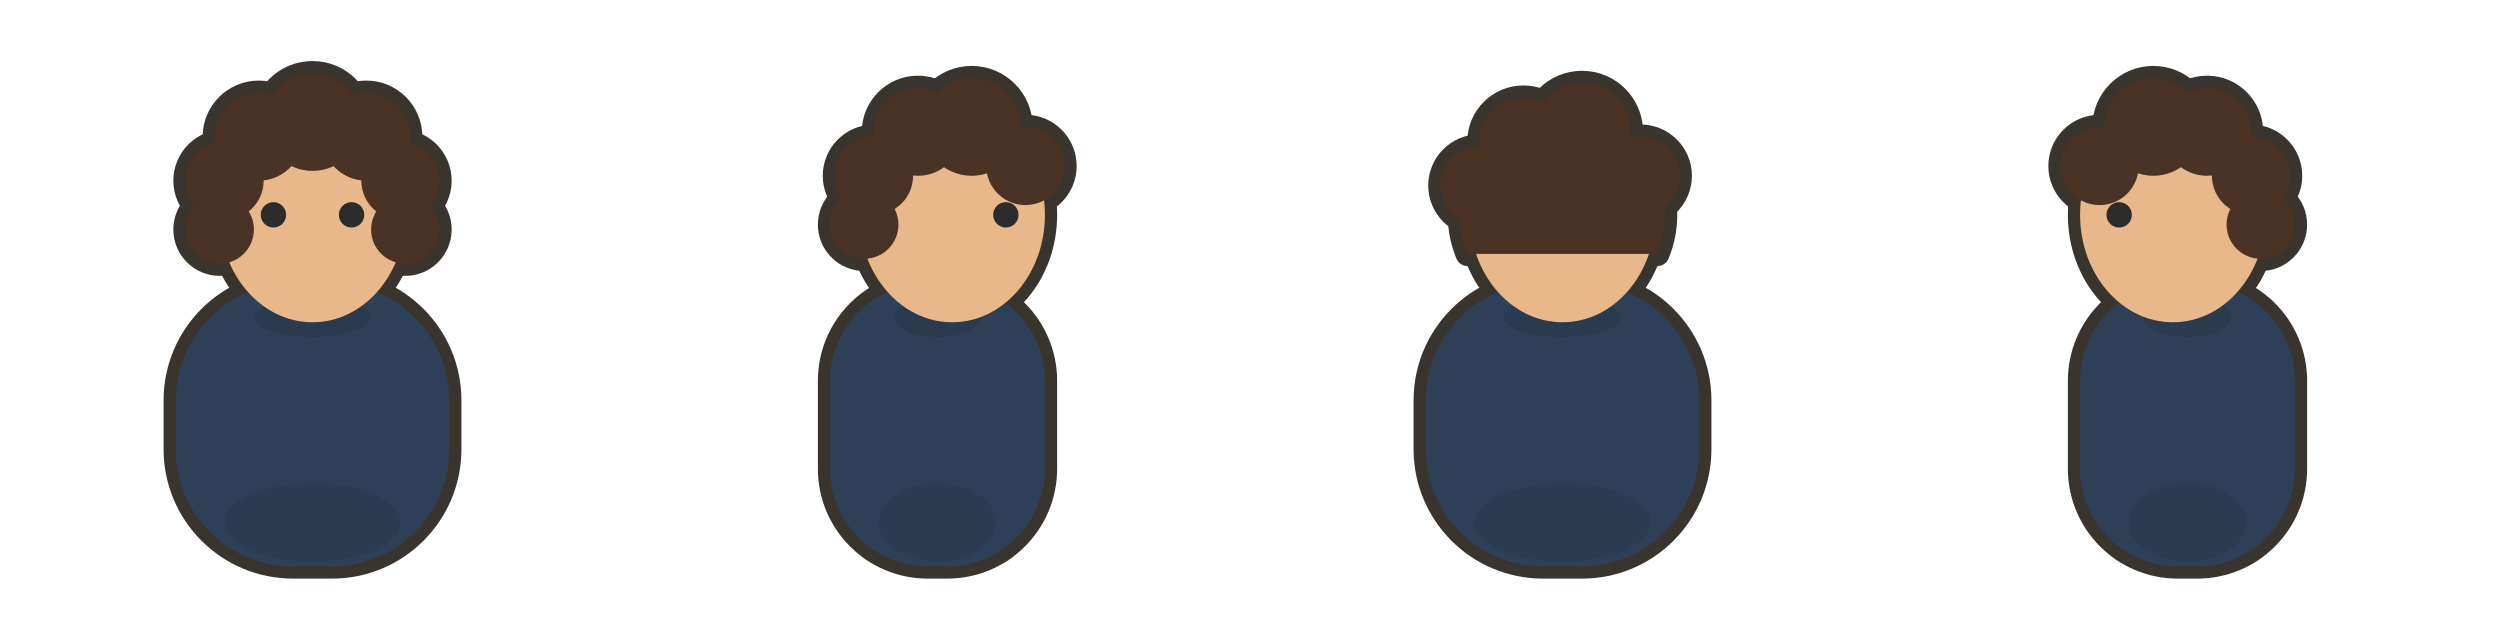
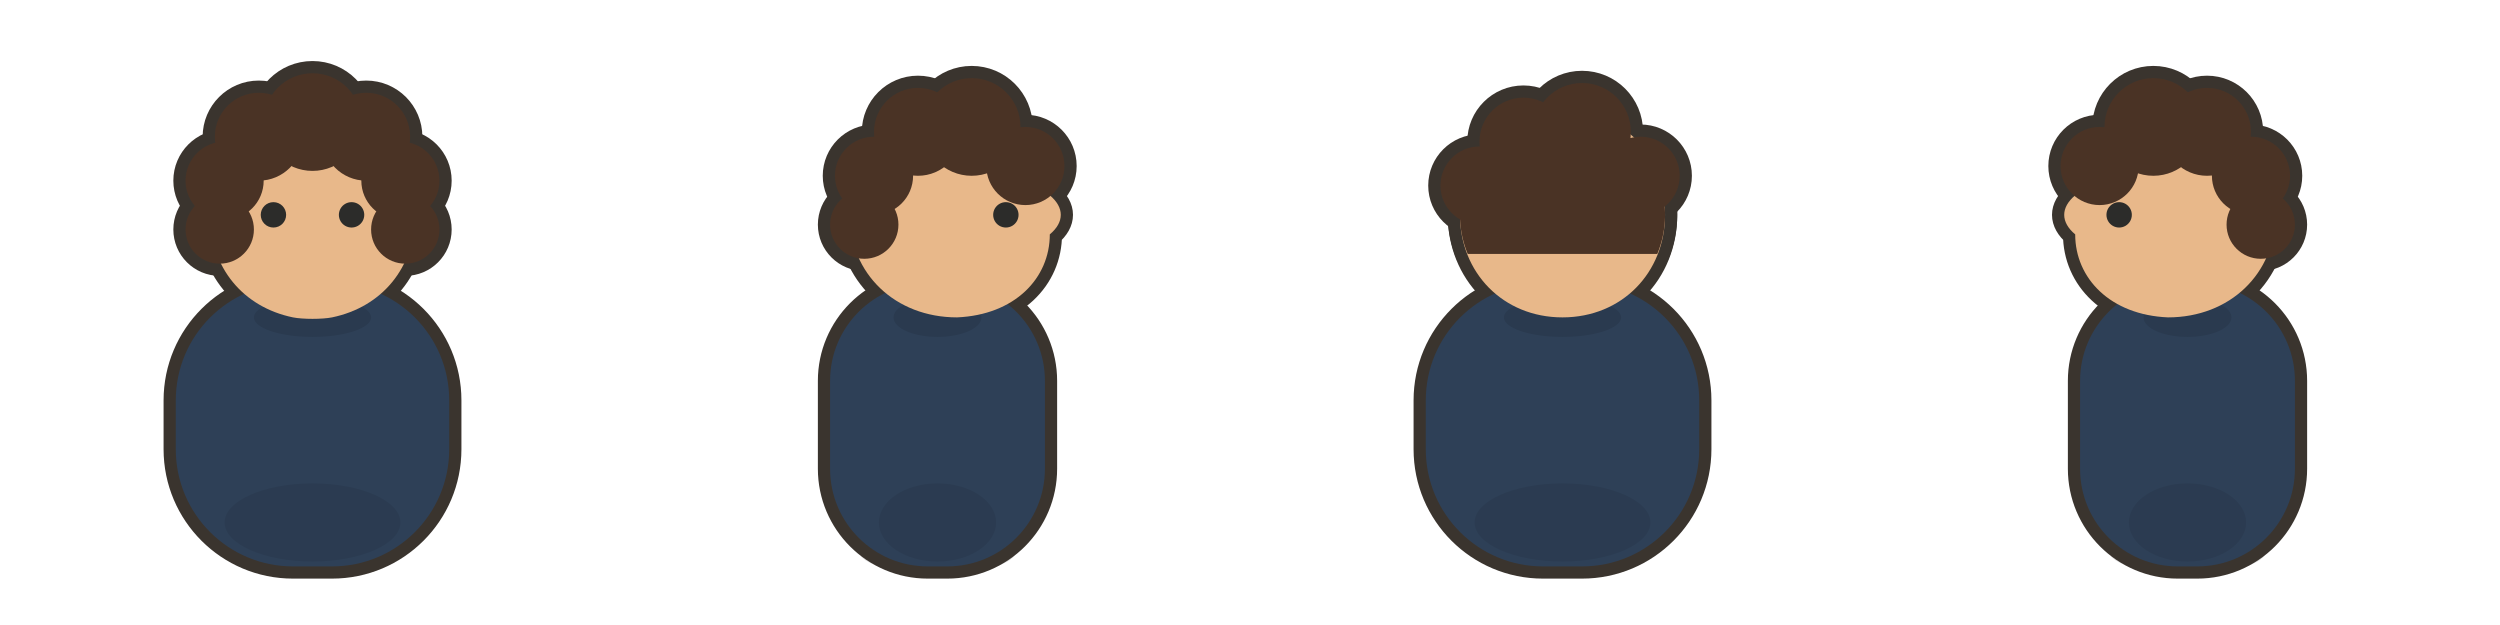
<svg xmlns="http://www.w3.org/2000/svg" viewBox="0 0 512 128" width="512" height="128">
  <g transform="translate(0 0)">
    <path d="M 48 113 a 16 4.5 0 1 0 32 0 a 16 4.5 0 1 0 -32 0 Z" fill="#000000" opacity="0.12" />
    <g transform="translate(64 0) scale(1 1) translate(-64 0)">
      <g transform="translate(64 87)">
        <path d="M -4 -29 h 8 a 24 24 0 0 1 24 24 v 10 a 24 24 0 0 1 -24 24 h -8 a 24 24 0 0 1 -24 -24 v -10 a 24 24 0 0 1 24 -24 Z" fill="#3A342E" stroke="#3A342E" stroke-width="5" stroke-linejoin="round" stroke-linecap="round" />
      </g>
    </g>
    <g transform="translate(64 58) scale(1) translate(-64 -58)">
      <g transform="translate(64 44)">
-         <path d="M -19 0 a 19 22 0 1 0 38 0 a 19 22 0 1 0 -38 0 Z" fill="#3A342E" stroke="#3A342E" stroke-width="5" stroke-linejoin="round" stroke-linecap="round" />
+         <path d="M0-21C12.7-21 21-12.7 21 0 21 10.8 14.2 18.9 4 21 2 21.4-2 21.4-4 21-14.2 18.9-21 10.8-21 0-21-12.7-12.7-21 0-21Z" fill="#3A342E" stroke="#3A342E" stroke-width="5" stroke-linejoin="round" stroke-linecap="round" />
      </g>
      <g transform="translate(64 44)">
        <path d="M -26 -7 a 8 8 0 1 0 16 0 a 8 8 0 1 0 -16 0 Z" fill="#3A342E" stroke="#3A342E" stroke-width="5" stroke-linejoin="round" stroke-linecap="round" />
        <path d="M -20 -16 a 9 9 0 1 0 18 0 a 9 9 0 1 0 -18 0 Z" fill="#3A342E" stroke="#3A342E" stroke-width="5" stroke-linejoin="round" stroke-linecap="round" />
        <path d="M -10 -19 a 10 10 0 1 0 20 0 a 10 10 0 1 0 -20 0 Z" fill="#3A342E" stroke="#3A342E" stroke-width="5" stroke-linejoin="round" stroke-linecap="round" />
        <path d="M 2 -16 a 9 9 0 1 0 18 0 a 9 9 0 1 0 -18 0 Z" fill="#3A342E" stroke="#3A342E" stroke-width="5" stroke-linejoin="round" stroke-linecap="round" />
        <path d="M 10 -7 a 8 8 0 1 0 16 0 a 8 8 0 1 0 -16 0 Z" fill="#3A342E" stroke="#3A342E" stroke-width="5" stroke-linejoin="round" stroke-linecap="round" />
        <path d="M -26 3 a 7 7 0 1 0 14 0 a 7 7 0 1 0 -14 0 Z" fill="#3A342E" stroke="#3A342E" stroke-width="5" stroke-linejoin="round" stroke-linecap="round" />
        <path d="M 12 3 a 7 7 0 1 0 14 0 a 7 7 0 1 0 -14 0 Z" fill="#3A342E" stroke="#3A342E" stroke-width="5" stroke-linejoin="round" stroke-linecap="round" />
      </g>
    </g>
    <g transform="translate(64 0) scale(1 1) translate(-64 0)">
      <g transform="translate(64 87)">
        <path d="M -4 -29 h 8 a 24 24 0 0 1 24 24 v 10 a 24 24 0 0 1 -24 24 h -8 a 24 24 0 0 1 -24 -24 v -10 a 24 24 0 0 1 24 -24 Z" fill="#2E4057" />
        <path d="M -18 20 a 18 8 0 1 0 36 0 a 18 8 0 1 0 -36 0 Z" fill="#00000012" />
      </g>
      <g transform="translate(64 87)">
        <path d="M -8 -29 A 8 7 0 0 0 8 -29 Z" fill="#E8B88A" />
      </g>
      <g transform="translate(64 87)">
        <path d="M -12 -22 a 12 4 0 1 0 24 0 a 12 4 0 1 0 -24 0 Z" fill="#00000018" />
      </g>
    </g>
    <g transform="translate(64 58) scale(1) translate(-64 -58)">
      <g transform="translate(64 44)">
-         <path d="M -19 0 a 19 22 0 1 0 38 0 a 19 22 0 1 0 -38 0 Z" fill="#E8B88A" />
-         <path d="M -10.6 0 a 2.6 2.6 0 1 0 5.2 0 a 2.6 2.6 0 1 0 -5.2 0 Z" fill="#2C2C2A" />
-         <path d="M 5.4 0 a 2.6 2.6 0 1 0 5.2 0 a 2.6 2.6 0 1 0 -5.2 0 Z" fill="#2C2C2A" />
+         <path d="M0-21C12.7-21 21-12.7 21 0 21 10.8 14.2 18.9 4 21 2 21.4-2 21.4-4 21-14.2 18.9-21 10.8-21 0-21-12.7-12.7-21 0-21Z" fill="#E8B88A" />
+         <path d="M-10.6 0C-10.6 1.436-9.436 2.6-8 2.6-6.564 2.6-5.4 1.436-5.4 0-5.4-1.436-6.564-2.6-8-2.6-9.436-2.6-10.6-1.436-10.6 0Z" fill="#2C2C2A" />
+         <path d="M5.4 0C5.4 0.929 5.896 1.787 6.7 2.252 7.504 2.716 8.496 2.716 9.3 2.252 10.104 1.787 10.6 0.929 10.6 0 10.6-0.929 10.104-1.787 9.3-2.252 8.496-2.716 7.504-2.716 6.7-2.252 5.896-1.787 5.4-0.929 5.4 0Z" fill="#2C2C2A" />
      </g>
      <g transform="translate(64 44)">
        <path d="M -26 -7 a 8 8 0 1 0 16 0 a 8 8 0 1 0 -16 0 Z" fill="#4A3325" />
        <path d="M -20 -16 a 9 9 0 1 0 18 0 a 9 9 0 1 0 -18 0 Z" fill="#4A3325" />
        <path d="M -10 -19 a 10 10 0 1 0 20 0 a 10 10 0 1 0 -20 0 Z" fill="#4A3325" />
        <path d="M 2 -16 a 9 9 0 1 0 18 0 a 9 9 0 1 0 -18 0 Z" fill="#4A3325" />
        <path d="M 10 -7 a 8 8 0 1 0 16 0 a 8 8 0 1 0 -16 0 Z" fill="#4A3325" />
        <path d="M -26 3 a 7 7 0 1 0 14 0 a 7 7 0 1 0 -14 0 Z" fill="#4A3325" />
        <path d="M 12 3 a 7 7 0 1 0 14 0 a 7 7 0 1 0 -14 0 Z" fill="#4A3325" />
      </g>
    </g>
  </g>
  <g transform="translate(128 0)">
    <path d="M 48 113 a 16 4.5 0 1 0 32 0 a 16 4.5 0 1 0 -32 0 Z" fill="#000000" opacity="0.12" />
    <g transform="translate(64 0) scale(1 1) translate(-64 0)">
      <g transform="translate(64 87)">
        <path d="M -2 -29 h 4 a 20 20 0 0 1 20 20 v 18 a 20 20 0 0 1 -20 20 h -4 a 20 20 0 0 1 -20 -20 v -18 a 20 20 0 0 1 20 -20 Z" fill="#3A342E" stroke="#3A342E" stroke-width="5" stroke-linejoin="round" stroke-linecap="round" />
      </g>
    </g>
    <g transform="translate(64 58) scale(1) translate(-64 -58)">
      <g transform="translate(67 44)">
-         <path d="M -19 0 a 19 22 0 1 0 38 0 a 19 22 0 1 0 -38 0 Z" fill="#3A342E" stroke="#3A342E" stroke-width="5" stroke-linejoin="round" stroke-linecap="round" />
+         <path d="M-1-21C10.8-21 19-13.7 20-4 23-1.5 23 1.5 20 4 20 13 12.8 20.5 1 21-11.7 21-21 12-21 0-21-12-12.7-21-1-21Z" fill="#3A342E" stroke="#3A342E" stroke-width="5" stroke-linejoin="round" stroke-linecap="round" />
      </g>
      <g transform="translate(67 44)">
        <path d="M -24 -8 a 8 8 0 1 0 16 0 a 8 8 0 1 0 -16 0 Z" fill="#3A342E" stroke="#3A342E" stroke-width="5" stroke-linejoin="round" stroke-linecap="round" />
        <path d="M -16 -17 a 9 9 0 1 0 18 0 a 9 9 0 1 0 -18 0 Z" fill="#3A342E" stroke="#3A342E" stroke-width="5" stroke-linejoin="round" stroke-linecap="round" />
        <path d="M -6 -18 a 10 10 0 1 0 20 0 a 10 10 0 1 0 -20 0 Z" fill="#3A342E" stroke="#3A342E" stroke-width="5" stroke-linejoin="round" stroke-linecap="round" />
        <path d="M 7 -10 a 8 8 0 1 0 16 0 a 8 8 0 1 0 -16 0 Z" fill="#3A342E" stroke="#3A342E" stroke-width="5" stroke-linejoin="round" stroke-linecap="round" />
        <path d="M -25 2 a 7 7 0 1 0 14 0 a 7 7 0 1 0 -14 0 Z" fill="#3A342E" stroke="#3A342E" stroke-width="5" stroke-linejoin="round" stroke-linecap="round" />
      </g>
    </g>
    <g transform="translate(64 0) scale(1 1) translate(-64 0)">
      <g transform="translate(64 87)">
        <path d="M -2 -29 h 4 a 20 20 0 0 1 20 20 v 18 a 20 20 0 0 1 -20 20 h -4 a 20 20 0 0 1 -20 -20 v -18 a 20 20 0 0 1 20 -20 Z" fill="#2E4057" />
        <path d="M -12 20 a 12 8 0 1 0 24 0 a 12 8 0 1 0 -24 0 Z" fill="#00000012" />
      </g>
      <g transform="translate(64 87)">
        <path d="M -9 -22 a 9 4 0 1 0 18 0 a 9 4 0 1 0 -18 0 Z" fill="#00000018" />
      </g>
    </g>
    <g transform="translate(64 58) scale(1) translate(-64 -58)">
      <g transform="translate(67 44)">
-         <path d="M -19 0 a 19 22 0 1 0 38 0 a 19 22 0 1 0 -38 0 Z" fill="#E8B88A" />
-         <path d="M 8.4 0 a 2.6 2.6 0 1 0 5.2 0 a 2.6 2.6 0 1 0 -5.2 0 Z" fill="#2C2C2A" />
+         <path d="M-1-21C10.8-21 19-13.7 20-4 23-1.5 23 1.5 20 4 20 13 12.8 20.5 1 21-11.7 21-21 12-21 0-21-12-12.7-21-1-21Z" fill="#E8B88A" />
+         <path d="M8.4 0C8.4 0.929 8.896 1.787 9.7 2.252 10.504 2.716 11.496 2.716 12.3 2.252 13.104 1.787 13.6 0.929 13.6 0 13.6-0.929 13.104-1.787 12.3-2.252 11.496-2.716 10.504-2.716 9.7-2.252 8.896-1.787 8.4-0.929 8.4 0Z" fill="#2C2C2A" />
      </g>
      <g transform="translate(67 44)">
        <path d="M -24 -8 a 8 8 0 1 0 16 0 a 8 8 0 1 0 -16 0 Z" fill="#4A3325" />
        <path d="M -16 -17 a 9 9 0 1 0 18 0 a 9 9 0 1 0 -18 0 Z" fill="#4A3325" />
        <path d="M -6 -18 a 10 10 0 1 0 20 0 a 10 10 0 1 0 -20 0 Z" fill="#4A3325" />
        <path d="M 7 -10 a 8 8 0 1 0 16 0 a 8 8 0 1 0 -16 0 Z" fill="#4A3325" />
        <path d="M -25 2 a 7 7 0 1 0 14 0 a 7 7 0 1 0 -14 0 Z" fill="#4A3325" />
      </g>
    </g>
  </g>
  <g transform="translate(256 0)">
    <path d="M 48 113 a 16 4.5 0 1 0 32 0 a 16 4.5 0 1 0 -32 0 Z" fill="#000000" opacity="0.12" />
    <g transform="translate(64 0) scale(1 1) translate(-64 0)">
      <g transform="translate(64 87)">
        <path d="M -4 -29 h 8 a 24 24 0 0 1 24 24 v 10 a 24 24 0 0 1 -24 24 h -8 a 24 24 0 0 1 -24 -24 v -10 a 24 24 0 0 1 24 -24 Z" fill="#3A342E" stroke="#3A342E" stroke-width="5" stroke-linejoin="round" stroke-linecap="round" />
      </g>
    </g>
    <g transform="translate(64 58) scale(1) translate(-64 -58)">
      <g transform="translate(64 44)">
-         <path d="M -19 0 a 19 22 0 1 0 38 0 a 19 22 0 1 0 -38 0 Z" fill="#3A342E" stroke="#3A342E" stroke-width="5" stroke-linejoin="round" stroke-linecap="round" />
+         <path d="M0-21C12.7-21 21-12.7 21 0 21 11.8 12.2 21 0 21-12.2 21-21 11.8-21 0-21-12.7-12.7-21 0-21Z" fill="#3A342E" stroke="#3A342E" stroke-width="5" stroke-linejoin="round" stroke-linecap="round" />
      </g>
      <g transform="translate(64 44)">
        <path d="M -25 -6 a 8 8 0 1 0 16 0 a 8 8 0 1 0 -16 0 Z" fill="#3A342E" stroke="#3A342E" stroke-width="5" stroke-linejoin="round" stroke-linecap="round" />
        <path d="M -17 -15 a 9 9 0 1 0 18 0 a 9 9 0 1 0 -18 0 Z" fill="#3A342E" stroke="#3A342E" stroke-width="5" stroke-linejoin="round" stroke-linecap="round" />
        <path d="M -6 -17 a 10 10 0 1 0 20 0 a 10 10 0 1 0 -20 0 Z" fill="#3A342E" stroke="#3A342E" stroke-width="5" stroke-linejoin="round" stroke-linecap="round" />
        <path d="M 8 -8 a 8 8 0 1 0 16 0 a 8 8 0 1 0 -16 0 Z" fill="#3A342E" stroke="#3A342E" stroke-width="5" stroke-linejoin="round" stroke-linecap="round" />
        <path d="M -19.416 8 A 21 21 0 1 1 19.416 8 Z" fill="#3A342E" stroke="#3A342E" stroke-width="5" stroke-linejoin="round" stroke-linecap="round" />
      </g>
    </g>
    <g transform="translate(64 0) scale(1 1) translate(-64 0)">
      <g transform="translate(64 87)">
        <path d="M -4 -29 h 8 a 24 24 0 0 1 24 24 v 10 a 24 24 0 0 1 -24 24 h -8 a 24 24 0 0 1 -24 -24 v -10 a 24 24 0 0 1 24 -24 Z" fill="#2E4057" />
        <path d="M -18 20 a 18 8 0 1 0 36 0 a 18 8 0 1 0 -36 0 Z" fill="#00000012" />
      </g>
      <g transform="translate(64 87)">
        <path d="M -12 -22 a 12 4 0 1 0 24 0 a 12 4 0 1 0 -24 0 Z" fill="#00000018" />
      </g>
    </g>
    <g transform="translate(64 58) scale(1) translate(-64 -58)">
      <g transform="translate(64 44)">
-         <path d="M -19 0 a 19 22 0 1 0 38 0 a 19 22 0 1 0 -38 0 Z" fill="#E8B88A" />
+         <path d="M0-21C12.7-21 21-12.7 21 0 21 11.8 12.2 21 0 21-12.2 21-21 11.8-21 0-21-12.7-12.7-21 0-21Z" fill="#E8B88A" />
      </g>
      <g transform="translate(64 44)">
        <path d="M -25 -6 a 8 8 0 1 0 16 0 a 8 8 0 1 0 -16 0 Z" fill="#4A3325" />
        <path d="M -17 -15 a 9 9 0 1 0 18 0 a 9 9 0 1 0 -18 0 Z" fill="#4A3325" />
        <path d="M -6 -17 a 10 10 0 1 0 20 0 a 10 10 0 1 0 -20 0 Z" fill="#4A3325" />
        <path d="M 8 -8 a 8 8 0 1 0 16 0 a 8 8 0 1 0 -16 0 Z" fill="#4A3325" />
        <path d="M -19.416 8 A 21 21 0 1 1 19.416 8 Z" fill="#4A3325" />
      </g>
    </g>
  </g>
  <g transform="translate(384 0)">
    <path d="M 48 113 a 16 4.5 0 1 0 32 0 a 16 4.5 0 1 0 -32 0 Z" fill="#000000" opacity="0.12" />
    <g transform="translate(128 0) scale(-1 1)">
      <g transform="translate(64 0) scale(1 1) translate(-64 0)">
        <g transform="translate(64 87)">
          <path d="M -2 -29 h 4 a 20 20 0 0 1 20 20 v 18 a 20 20 0 0 1 -20 20 h -4 a 20 20 0 0 1 -20 -20 v -18 a 20 20 0 0 1 20 -20 Z" fill="#3A342E" stroke="#3A342E" stroke-width="5" stroke-linejoin="round" stroke-linecap="round" />
        </g>
      </g>
      <g transform="translate(64 58) scale(1) translate(-64 -58)">
        <g transform="translate(67 44)">
-           <path d="M -19 0 a 19 22 0 1 0 38 0 a 19 22 0 1 0 -38 0 Z" fill="#3A342E" stroke="#3A342E" stroke-width="5" stroke-linejoin="round" stroke-linecap="round" />
+           <path d="M-1-21C10.8-21 19-13.7 20-4 23-1.5 23 1.5 20 4 20 13 12.8 20.5 1 21-11.7 21-21 12-21 0-21-12-12.7-21-1-21Z" fill="#3A342E" stroke="#3A342E" stroke-width="5" stroke-linejoin="round" stroke-linecap="round" />
        </g>
        <g transform="translate(67 44)">
          <path d="M -24 -8 a 8 8 0 1 0 16 0 a 8 8 0 1 0 -16 0 Z" fill="#3A342E" stroke="#3A342E" stroke-width="5" stroke-linejoin="round" stroke-linecap="round" />
          <path d="M -16 -17 a 9 9 0 1 0 18 0 a 9 9 0 1 0 -18 0 Z" fill="#3A342E" stroke="#3A342E" stroke-width="5" stroke-linejoin="round" stroke-linecap="round" />
          <path d="M -6 -18 a 10 10 0 1 0 20 0 a 10 10 0 1 0 -20 0 Z" fill="#3A342E" stroke="#3A342E" stroke-width="5" stroke-linejoin="round" stroke-linecap="round" />
          <path d="M 7 -10 a 8 8 0 1 0 16 0 a 8 8 0 1 0 -16 0 Z" fill="#3A342E" stroke="#3A342E" stroke-width="5" stroke-linejoin="round" stroke-linecap="round" />
          <path d="M -25 2 a 7 7 0 1 0 14 0 a 7 7 0 1 0 -14 0 Z" fill="#3A342E" stroke="#3A342E" stroke-width="5" stroke-linejoin="round" stroke-linecap="round" />
        </g>
      </g>
      <g transform="translate(64 0) scale(1 1) translate(-64 0)">
        <g transform="translate(64 87)">
          <path d="M -2 -29 h 4 a 20 20 0 0 1 20 20 v 18 a 20 20 0 0 1 -20 20 h -4 a 20 20 0 0 1 -20 -20 v -18 a 20 20 0 0 1 20 -20 Z" fill="#2E4057" />
          <path d="M -12 20 a 12 8 0 1 0 24 0 a 12 8 0 1 0 -24 0 Z" fill="#00000012" />
        </g>
        <g transform="translate(64 87)">
          <path d="M -9 -22 a 9 4 0 1 0 18 0 a 9 4 0 1 0 -18 0 Z" fill="#00000018" />
        </g>
      </g>
      <g transform="translate(64 58) scale(1) translate(-64 -58)">
        <g transform="translate(67 44)">
-           <path d="M -19 0 a 19 22 0 1 0 38 0 a 19 22 0 1 0 -38 0 Z" fill="#E8B88A" />
-           <path d="M 8.4 0 a 2.6 2.6 0 1 0 5.2 0 a 2.6 2.6 0 1 0 -5.2 0 Z" fill="#2C2C2A" />
+           <path d="M-1-21C10.8-21 19-13.7 20-4 23-1.5 23 1.5 20 4 20 13 12.8 20.5 1 21-11.7 21-21 12-21 0-21-12-12.7-21-1-21Z" fill="#E8B88A" />
+           <path d="M8.4 0C8.4 0.929 8.896 1.787 9.7 2.252 10.504 2.716 11.496 2.716 12.3 2.252 13.104 1.787 13.6 0.929 13.6 0 13.6-0.929 13.104-1.787 12.3-2.252 11.496-2.716 10.504-2.716 9.7-2.252 8.896-1.787 8.4-0.929 8.4 0Z" fill="#2C2C2A" />
        </g>
        <g transform="translate(67 44)">
          <path d="M -24 -8 a 8 8 0 1 0 16 0 a 8 8 0 1 0 -16 0 Z" fill="#4A3325" />
          <path d="M -16 -17 a 9 9 0 1 0 18 0 a 9 9 0 1 0 -18 0 Z" fill="#4A3325" />
          <path d="M -6 -18 a 10 10 0 1 0 20 0 a 10 10 0 1 0 -20 0 Z" fill="#4A3325" />
          <path d="M 7 -10 a 8 8 0 1 0 16 0 a 8 8 0 1 0 -16 0 Z" fill="#4A3325" />
          <path d="M -25 2 a 7 7 0 1 0 14 0 a 7 7 0 1 0 -14 0 Z" fill="#4A3325" />
        </g>
      </g>
    </g>
  </g>
</svg>
